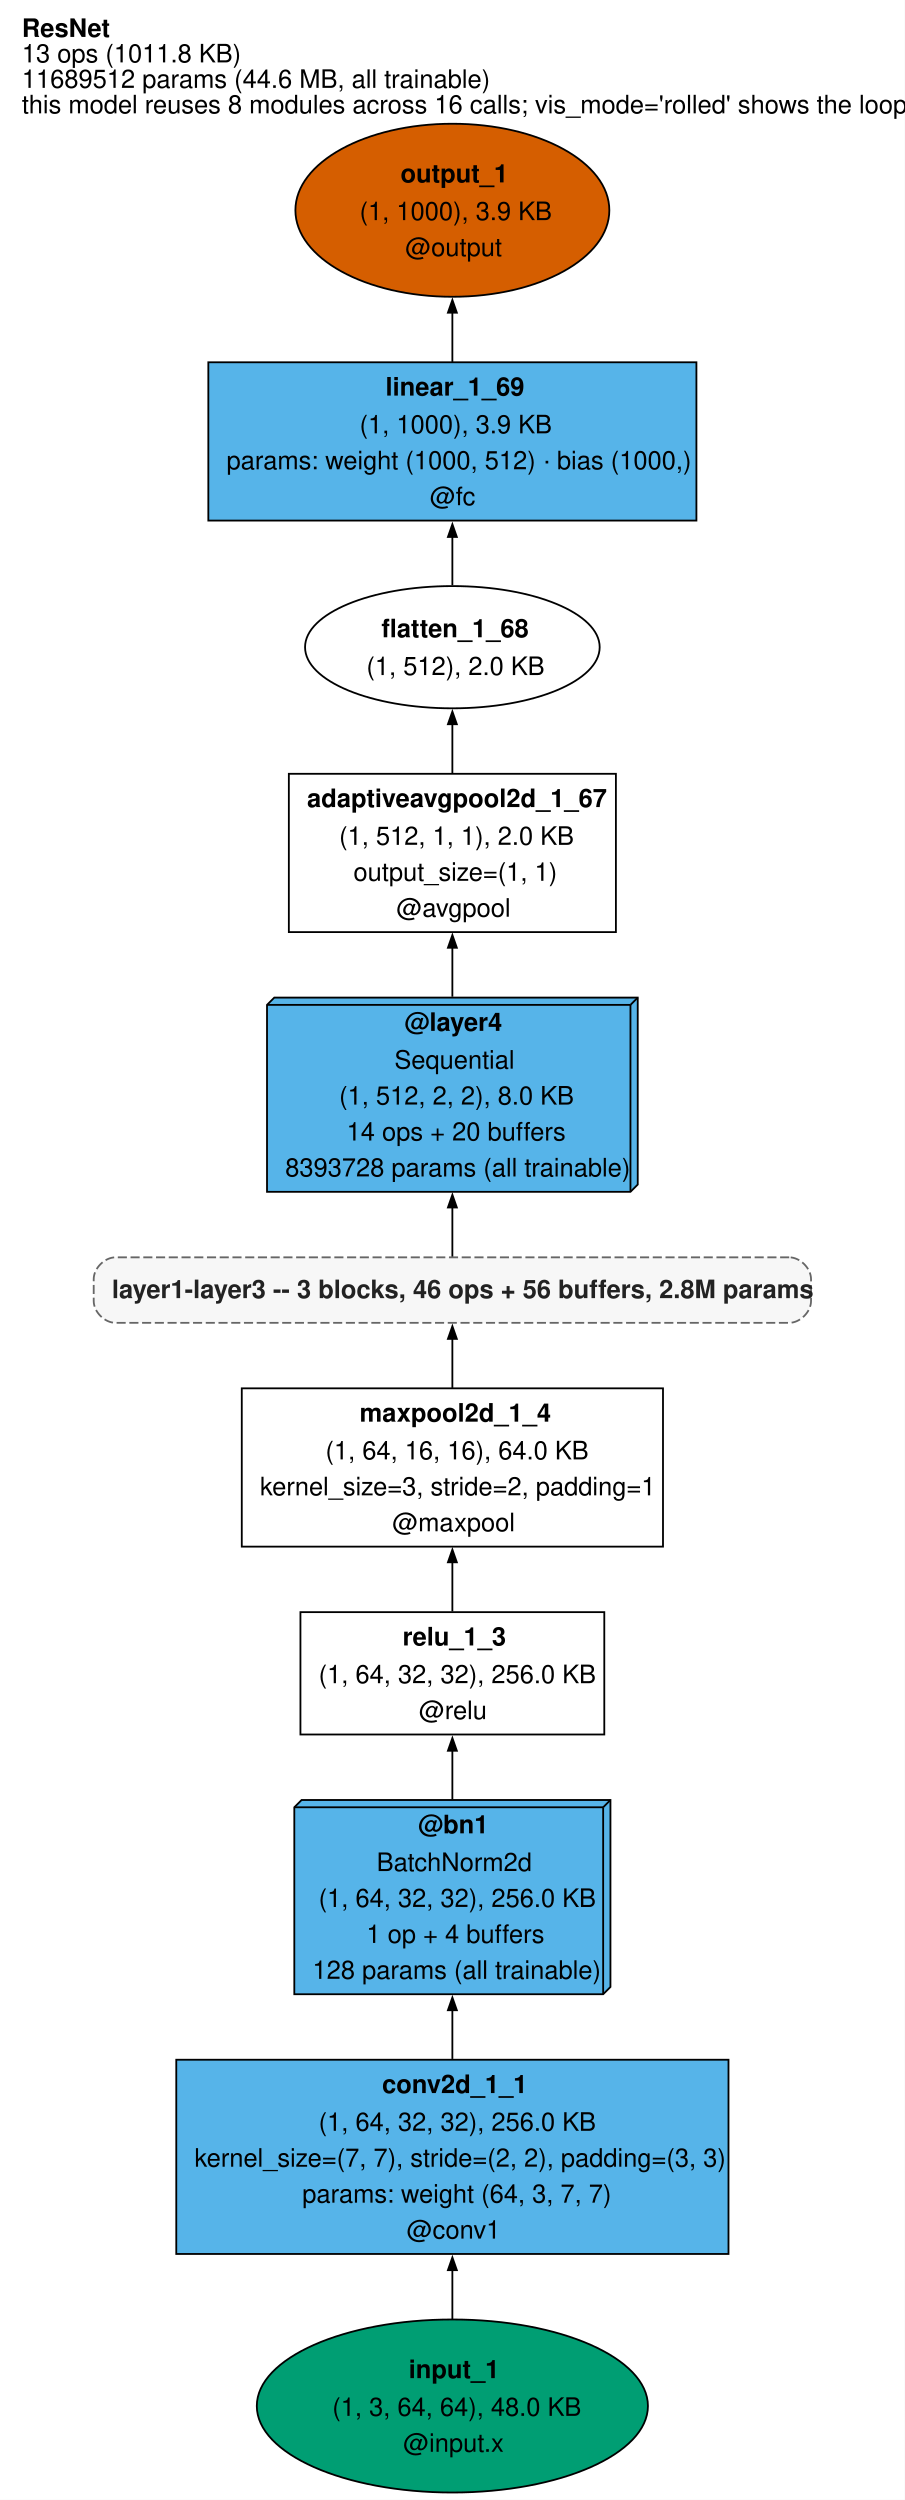
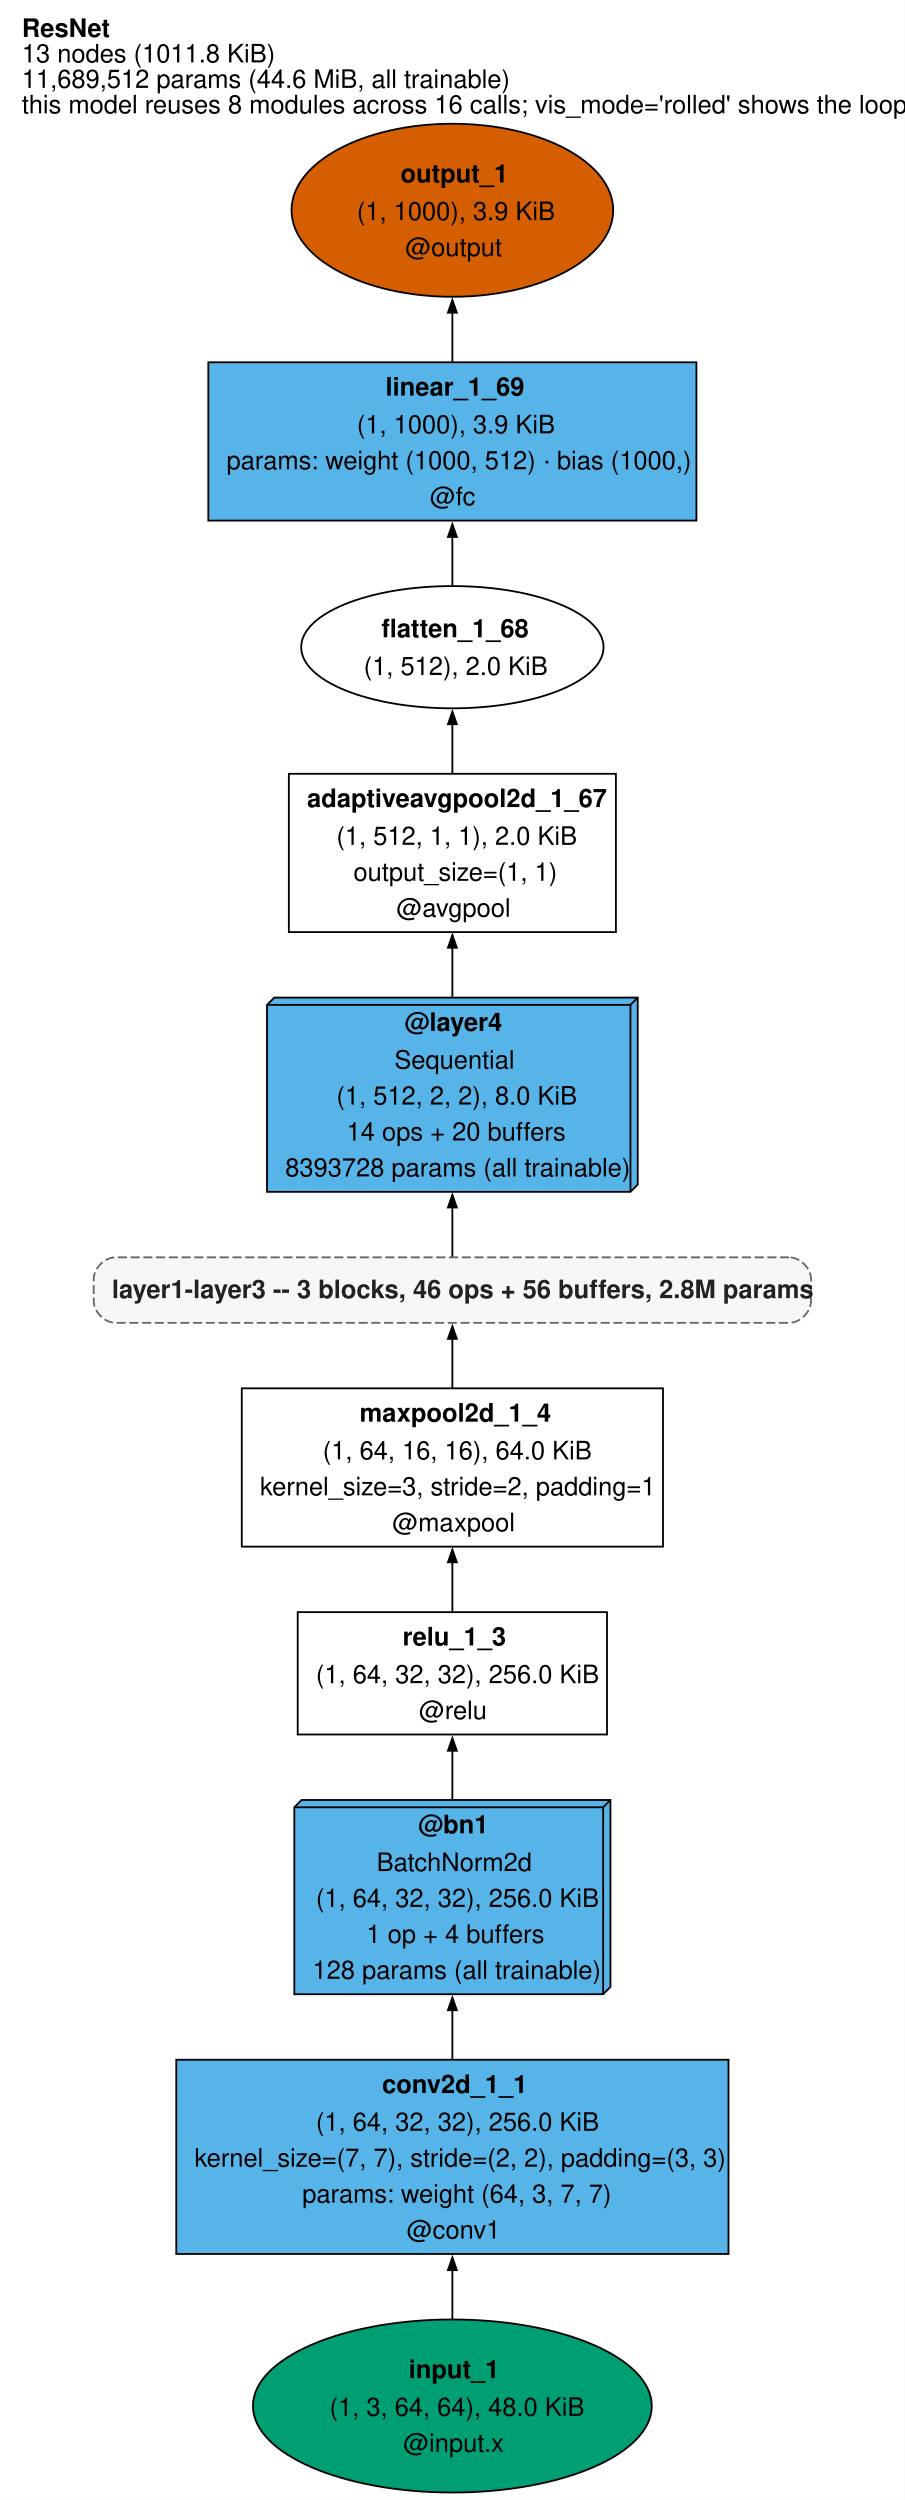
<svg xmlns="http://www.w3.org/2000/svg" width="497pt" height="1374pt" viewBox="0.00 0.00 497.00 1374.00">
  <g id="graph0" class="graph" transform="scale(1 1) rotate(0) translate(4 1369.89)">
    <polygon fill="white" stroke="none" points="-4,4 -4,-1369.89 493.25,-1369.89 493.25,4 -4,4" />
    <text xml:space="preserve" text-anchor="start" x="8" y="-1349.59" font-family="Helvetica,sans-Serif" font-weight="bold" font-size="14.00">ResNet</text>
-     <text xml:space="preserve" text-anchor="start" x="8" y="-1335.59" font-family="Helvetica,sans-Serif" font-size="14.00">13 ops (1011.8 KB)</text>
-     <text xml:space="preserve" text-anchor="start" x="8" y="-1321.59" font-family="Helvetica,sans-Serif" font-size="14.00">11689512 params (44.6 MB, all trainable)</text>
+     <text xml:space="preserve" text-anchor="start" x="8" y="-1335.59" font-family="Helvetica,sans-Serif" font-size="14.00">13 nodes (1011.8 KiB)</text>
+     <text xml:space="preserve" text-anchor="start" x="8" y="-1321.59" font-family="Helvetica,sans-Serif" font-size="14.00">11,689,512 params (44.6 MiB, all trainable)</text>
    <text xml:space="preserve" text-anchor="start" x="8" y="-1307.59" font-family="Helvetica,sans-Serif" font-size="14.00">this model reuses 8 modules across 16 calls; vis_mode='rolled' shows the loop</text>
    <g id="node1" class="node">
-       <ellipse fill="#009e73" stroke="black" cx="244.62" cy="-47.55" rx="107.48" ry="47.55" />
+       <ellipse fill="#009e73" stroke="black" cx="244.62" cy="-47.55" rx="109.6" ry="47.55" />
      <text xml:space="preserve" text-anchor="start" x="220.62" y="-62.88" font-family="Helvetica,sans-Serif" font-weight="bold" font-size="14.00">input_1</text>
-       <text xml:space="preserve" text-anchor="start" x="178.62" y="-42.13" font-family="Helvetica,sans-Serif" font-size="14.00">(1, 3, 64, 64), 48.0 KB</text>
+       <text xml:space="preserve" text-anchor="start" x="177.12" y="-42.13" font-family="Helvetica,sans-Serif" font-size="14.00">(1, 3, 64, 64), 48.0 KiB</text>
      <text xml:space="preserve" text-anchor="start" x="217.62" y="-22.38" font-family="Helvetica,sans-Serif" font-size="14.00">@input.x</text>
    </g>
    <g id="node2" class="node">
      <polygon fill="#56b4e9" stroke="black" points="396.38,-237.86 92.88,-237.86 92.88,-131.11 396.38,-131.11 396.38,-237.86" />
      <text xml:space="preserve" text-anchor="start" x="206" y="-219.56" font-family="Helvetica,sans-Serif" font-weight="bold" font-size="14.00">conv2d_1_1</text>
-       <text xml:space="preserve" text-anchor="start" x="171.12" y="-198.81" font-family="Helvetica,sans-Serif" font-size="14.00">(1, 64, 32, 32), 256.0 KB</text>
+       <text xml:space="preserve" text-anchor="start" x="169.62" y="-198.81" font-family="Helvetica,sans-Serif" font-size="14.00">(1, 64, 32, 32), 256.0 KiB</text>
      <text xml:space="preserve" text-anchor="start" x="102.88" y="-179.06" font-family="Helvetica,sans-Serif" font-size="14.00">kernel_size=(7, 7), stride=(2, 2), padding=(3, 3)</text>
      <text xml:space="preserve" text-anchor="start" x="162.12" y="-159.31" font-family="Helvetica,sans-Serif" font-size="14.00">params: weight (64, 3, 7, 7)</text>
      <text xml:space="preserve" text-anchor="start" x="219.5" y="-139.56" font-family="Helvetica,sans-Serif" font-size="14.00">@conv1</text>
    </g>
    <g id="edge1" class="edge">
      <path fill="none" stroke="black" d="M244.62,-95.37C244.62,-104.11 244.62,-113.36 244.62,-122.46" />
      <polygon fill="black" stroke="black" points="242.18,-122.23 244.63,-129.23 247.08,-122.23 242.18,-122.23" />
    </g>
    <g id="node3" class="node">
      <polygon fill="#56b4e9" stroke="black" points="331.5,-380.61 161.75,-380.61 157.75,-376.61 157.75,-273.86 327.5,-273.86 331.5,-277.86 331.5,-380.61" />
      <polyline fill="none" stroke="black" points="327.5,-376.61 157.75,-376.61" />
      <polyline fill="none" stroke="black" points="327.5,-376.61 327.5,-273.86" />
      <polyline fill="none" stroke="black" points="327.5,-376.61 331.5,-380.61" />
      <text xml:space="preserve" text-anchor="start" x="225.88" y="-362.31" font-family="Helvetica,sans-Serif" font-weight="bold" font-size="14.00">@bn1</text>
      <text xml:space="preserve" text-anchor="start" x="203" y="-341.56" font-family="Helvetica,sans-Serif" font-size="14.00">BatchNorm2d</text>
-       <text xml:space="preserve" text-anchor="start" x="171.12" y="-321.81" font-family="Helvetica,sans-Serif" font-size="14.00">(1, 64, 32, 32), 256.0 KB</text>
+       <text xml:space="preserve" text-anchor="start" x="169.62" y="-321.81" font-family="Helvetica,sans-Serif" font-size="14.00">(1, 64, 32, 32), 256.0 KiB</text>
      <text xml:space="preserve" text-anchor="start" x="197.38" y="-302.06" font-family="Helvetica,sans-Serif" font-size="14.00">1 op + 4 buffers</text>
      <text xml:space="preserve" text-anchor="start" x="167.75" y="-282.31" font-family="Helvetica,sans-Serif" font-size="14.00">128 params (all trainable)</text>
    </g>
    <g id="edge2" class="edge">
      <path fill="none" stroke="black" d="M244.62,-238.29C244.62,-247.04 244.62,-256.18 244.62,-265.11" />
      <polygon fill="black" stroke="black" points="242.18,-265.08 244.63,-272.08 247.08,-265.08 242.18,-265.08" />
    </g>
    <g id="node4" class="node">
-       <polygon fill="white" stroke="black" points="328.12,-483.86 161.12,-483.86 161.12,-416.61 328.12,-416.61 328.12,-483.86" />
+       <polygon fill="white" stroke="black" points="329.62,-483.86 159.62,-483.86 159.62,-416.61 329.62,-416.61 329.62,-483.86" />
      <text xml:space="preserve" text-anchor="start" x="217.25" y="-465.56" font-family="Helvetica,sans-Serif" font-weight="bold" font-size="14.00">relu_1_3</text>
-       <text xml:space="preserve" text-anchor="start" x="171.12" y="-444.81" font-family="Helvetica,sans-Serif" font-size="14.00">(1, 64, 32, 32), 256.0 KB</text>
+       <text xml:space="preserve" text-anchor="start" x="169.62" y="-444.81" font-family="Helvetica,sans-Serif" font-size="14.00">(1, 64, 32, 32), 256.0 KiB</text>
      <text xml:space="preserve" text-anchor="start" x="226.25" y="-425.06" font-family="Helvetica,sans-Serif" font-size="14.00">@relu</text>
    </g>
    <g id="edge3" class="edge">
      <path fill="none" stroke="black" d="M244.62,-380.95C244.62,-389.93 244.62,-399.14 244.62,-407.78" />
      <polygon fill="black" stroke="black" points="242.18,-407.68 244.63,-414.68 247.08,-407.68 242.18,-407.68" />
    </g>
    <g id="node5" class="node">
      <polygon fill="white" stroke="black" points="360.38,-606.86 128.88,-606.86 128.88,-519.86 360.38,-519.86 360.38,-606.86" />
      <text xml:space="preserve" text-anchor="start" x="193.62" y="-588.56" font-family="Helvetica,sans-Serif" font-weight="bold" font-size="14.00">maxpool2d_1_4</text>
-       <text xml:space="preserve" text-anchor="start" x="174.88" y="-567.81" font-family="Helvetica,sans-Serif" font-size="14.00">(1, 64, 16, 16), 64.0 KB</text>
+       <text xml:space="preserve" text-anchor="start" x="173.38" y="-567.81" font-family="Helvetica,sans-Serif" font-size="14.00">(1, 64, 16, 16), 64.0 KiB</text>
      <text xml:space="preserve" text-anchor="start" x="138.88" y="-548.06" font-family="Helvetica,sans-Serif" font-size="14.00">kernel_size=3, stride=2, padding=1</text>
      <text xml:space="preserve" text-anchor="start" x="211.62" y="-528.31" font-family="Helvetica,sans-Serif" font-size="14.00">@maxpool</text>
    </g>
    <g id="edge4" class="edge">
      <path fill="none" stroke="black" d="M244.62,-484.27C244.62,-492.79 244.62,-502.17 244.62,-511.37" />
      <polygon fill="black" stroke="black" points="242.18,-511.24 244.63,-518.24 247.08,-511.24 242.18,-511.24" />
    </g>
    <g id="node6" class="node">
      <path fill="#f7f7f7" stroke="#666666" stroke-dasharray="5,2" d="M429.75,-678.86C429.75,-678.86 59.5,-678.86 59.5,-678.86 53.5,-678.86 47.5,-672.86 47.5,-666.86 47.5,-666.86 47.5,-654.86 47.5,-654.86 47.5,-648.86 53.5,-642.86 59.5,-642.86 59.5,-642.86 429.75,-642.86 429.75,-642.86 435.75,-642.86 441.75,-648.86 441.75,-654.86 441.75,-654.86 441.75,-666.86 441.75,-666.86 441.75,-672.86 435.75,-678.86 429.75,-678.86" />
      <text xml:space="preserve" text-anchor="start" x="57.5" y="-656.43" font-family="Helvetica,sans-Serif" font-weight="bold" font-size="14.00" fill="#222222">layer1-layer3 -- 3 blocks, 46 ops + 56 buffers, 2.8M params</text>
    </g>
    <g id="edge5" class="edge">
      <path fill="none" stroke="black" d="M244.62,-607.08C244.62,-616.27 244.62,-625.71 244.62,-634.02" />
      <polygon fill="black" stroke="black" points="242.18,-634.02 244.63,-641.02 247.08,-634.02 242.18,-634.02" />
    </g>
    <g id="node7" class="node">
      <polygon fill="#56b4e9" stroke="black" points="346.5,-821.61 146.75,-821.61 142.75,-817.61 142.75,-714.86 342.5,-714.86 346.5,-718.86 346.5,-821.61" />
      <polyline fill="none" stroke="black" points="342.5,-817.61 142.75,-817.61" />
      <polyline fill="none" stroke="black" points="342.5,-817.61 342.5,-714.86" />
      <polyline fill="none" stroke="black" points="342.5,-817.61 346.5,-821.61" />
      <text xml:space="preserve" text-anchor="start" x="218.38" y="-803.31" font-family="Helvetica,sans-Serif" font-weight="bold" font-size="14.00">@layer4</text>
      <text xml:space="preserve" text-anchor="start" x="212.75" y="-782.56" font-family="Helvetica,sans-Serif" font-size="14.00">Sequential</text>
-       <text xml:space="preserve" text-anchor="start" x="182.38" y="-762.81" font-family="Helvetica,sans-Serif" font-size="14.00">(1, 512, 2, 2), 8.0 KB</text>
+       <text xml:space="preserve" text-anchor="start" x="180.88" y="-762.81" font-family="Helvetica,sans-Serif" font-size="14.00">(1, 512, 2, 2), 8.0 KiB</text>
      <text xml:space="preserve" text-anchor="start" x="186.5" y="-743.06" font-family="Helvetica,sans-Serif" font-size="14.00">14 ops + 20 buffers</text>
      <text xml:space="preserve" text-anchor="start" x="152.75" y="-723.31" font-family="Helvetica,sans-Serif" font-size="14.00">8393728 params (all trainable)</text>
    </g>
    <g id="edge6" class="edge">
      <path fill="none" stroke="black" d="M244.62,-679.26C244.62,-686.93 244.62,-696.45 244.62,-706.36" />
      <polygon fill="black" stroke="black" points="242.18,-706.24 244.63,-713.24 247.08,-706.24 242.18,-706.24" />
    </g>
    <g id="node8" class="node">
      <polygon fill="white" stroke="black" points="334.5,-944.61 154.75,-944.61 154.75,-857.61 334.5,-857.61 334.5,-944.61" />
      <text xml:space="preserve" text-anchor="start" x="164.75" y="-926.31" font-family="Helvetica,sans-Serif" font-weight="bold" font-size="14.00">adaptiveavgpool2d_1_67</text>
-       <text xml:space="preserve" text-anchor="start" x="182.38" y="-905.56" font-family="Helvetica,sans-Serif" font-size="14.00">(1, 512, 1, 1), 2.0 KB</text>
+       <text xml:space="preserve" text-anchor="start" x="180.88" y="-905.56" font-family="Helvetica,sans-Serif" font-size="14.00">(1, 512, 1, 1), 2.0 KiB</text>
      <text xml:space="preserve" text-anchor="start" x="190.25" y="-885.81" font-family="Helvetica,sans-Serif" font-size="14.00">output_size=(1, 1)</text>
      <text xml:space="preserve" text-anchor="start" x="213.88" y="-866.06" font-family="Helvetica,sans-Serif" font-size="14.00">@avgpool</text>
    </g>
    <g id="edge7" class="edge">
      <path fill="none" stroke="black" d="M244.62,-822.09C244.62,-831.01 244.62,-840.26 244.62,-849.13" />
      <polygon fill="black" stroke="black" points="242.18,-848.99 244.63,-855.99 247.08,-848.99 242.18,-848.99" />
    </g>
    <g id="node9" class="node">
-       <ellipse fill="white" stroke="black" cx="244.62" cy="-1014.19" rx="80.96" ry="33.59" />
+       <ellipse fill="white" stroke="black" cx="244.62" cy="-1014.19" rx="83.09" ry="33.59" />
      <text xml:space="preserve" text-anchor="start" x="205.62" y="-1019.64" font-family="Helvetica,sans-Serif" font-weight="bold" font-size="14.00">flatten_1_68</text>
-       <text xml:space="preserve" text-anchor="start" x="197.38" y="-998.89" font-family="Helvetica,sans-Serif" font-size="14.00">(1, 512), 2.0 KB</text>
+       <text xml:space="preserve" text-anchor="start" x="195.88" y="-998.89" font-family="Helvetica,sans-Serif" font-size="14.00">(1, 512), 2.0 KiB</text>
    </g>
    <g id="edge8" class="edge">
      <path fill="none" stroke="black" d="M244.62,-945.06C244.62,-953.94 244.62,-963.28 244.62,-972.09" />
      <polygon fill="black" stroke="black" points="242.18,-971.84 244.63,-978.84 247.08,-971.84 242.18,-971.84" />
    </g>
    <g id="node10" class="node">
      <polygon fill="#56b4e9" stroke="black" points="378.75,-1170.78 110.5,-1170.78 110.5,-1083.78 378.75,-1083.78 378.75,-1170.78" />
      <text xml:space="preserve" text-anchor="start" x="207.88" y="-1152.48" font-family="Helvetica,sans-Serif" font-weight="bold" font-size="14.00">linear_1_69</text>
-       <text xml:space="preserve" text-anchor="start" x="193.62" y="-1131.73" font-family="Helvetica,sans-Serif" font-size="14.00">(1, 1000), 3.9 KB</text>
+       <text xml:space="preserve" text-anchor="start" x="192.12" y="-1131.73" font-family="Helvetica,sans-Serif" font-size="14.00">(1, 1000), 3.9 KiB</text>
      <text xml:space="preserve" text-anchor="start" x="120.5" y="-1111.98" font-family="Helvetica,sans-Serif" font-size="14.00">params: weight (1000, 512) · bias (1000,)</text>
      <text xml:space="preserve" text-anchor="start" x="232.25" y="-1092.23" font-family="Helvetica,sans-Serif" font-size="14.00">@fc</text>
    </g>
    <g id="edge9" class="edge">
      <path fill="none" stroke="black" d="M244.62,-1048.22C244.62,-1056.64 244.62,-1065.9 244.62,-1075" />
      <polygon fill="black" stroke="black" points="242.18,-1074.77 244.63,-1081.77 247.08,-1074.77 242.18,-1074.77" />
    </g>
    <g id="node11" class="node">
-       <ellipse fill="#d55e00" stroke="black" cx="244.62" cy="-1254.33" rx="86.27" ry="47.55" />
+       <ellipse fill="#d55e00" stroke="black" cx="244.62" cy="-1254.33" rx="88.39" ry="47.55" />
      <text xml:space="preserve" text-anchor="start" x="216.12" y="-1269.66" font-family="Helvetica,sans-Serif" font-weight="bold" font-size="14.00">output_1</text>
-       <text xml:space="preserve" text-anchor="start" x="193.62" y="-1248.91" font-family="Helvetica,sans-Serif" font-size="14.00">(1, 1000), 3.9 KB</text>
+       <text xml:space="preserve" text-anchor="start" x="192.12" y="-1248.91" font-family="Helvetica,sans-Serif" font-size="14.00">(1, 1000), 3.9 KiB</text>
      <text xml:space="preserve" text-anchor="start" x="218.75" y="-1229.16" font-family="Helvetica,sans-Serif" font-size="14.00">@output</text>
    </g>
    <g id="edge10" class="edge">
      <path fill="none" stroke="black" d="M244.62,-1170.97C244.62,-1179.74 244.62,-1189.1 244.62,-1198.24" />
      <polygon fill="black" stroke="black" points="242.18,-1198.04 244.63,-1205.04 247.08,-1198.04 242.18,-1198.04" />
    </g>
  </g>
</svg>
